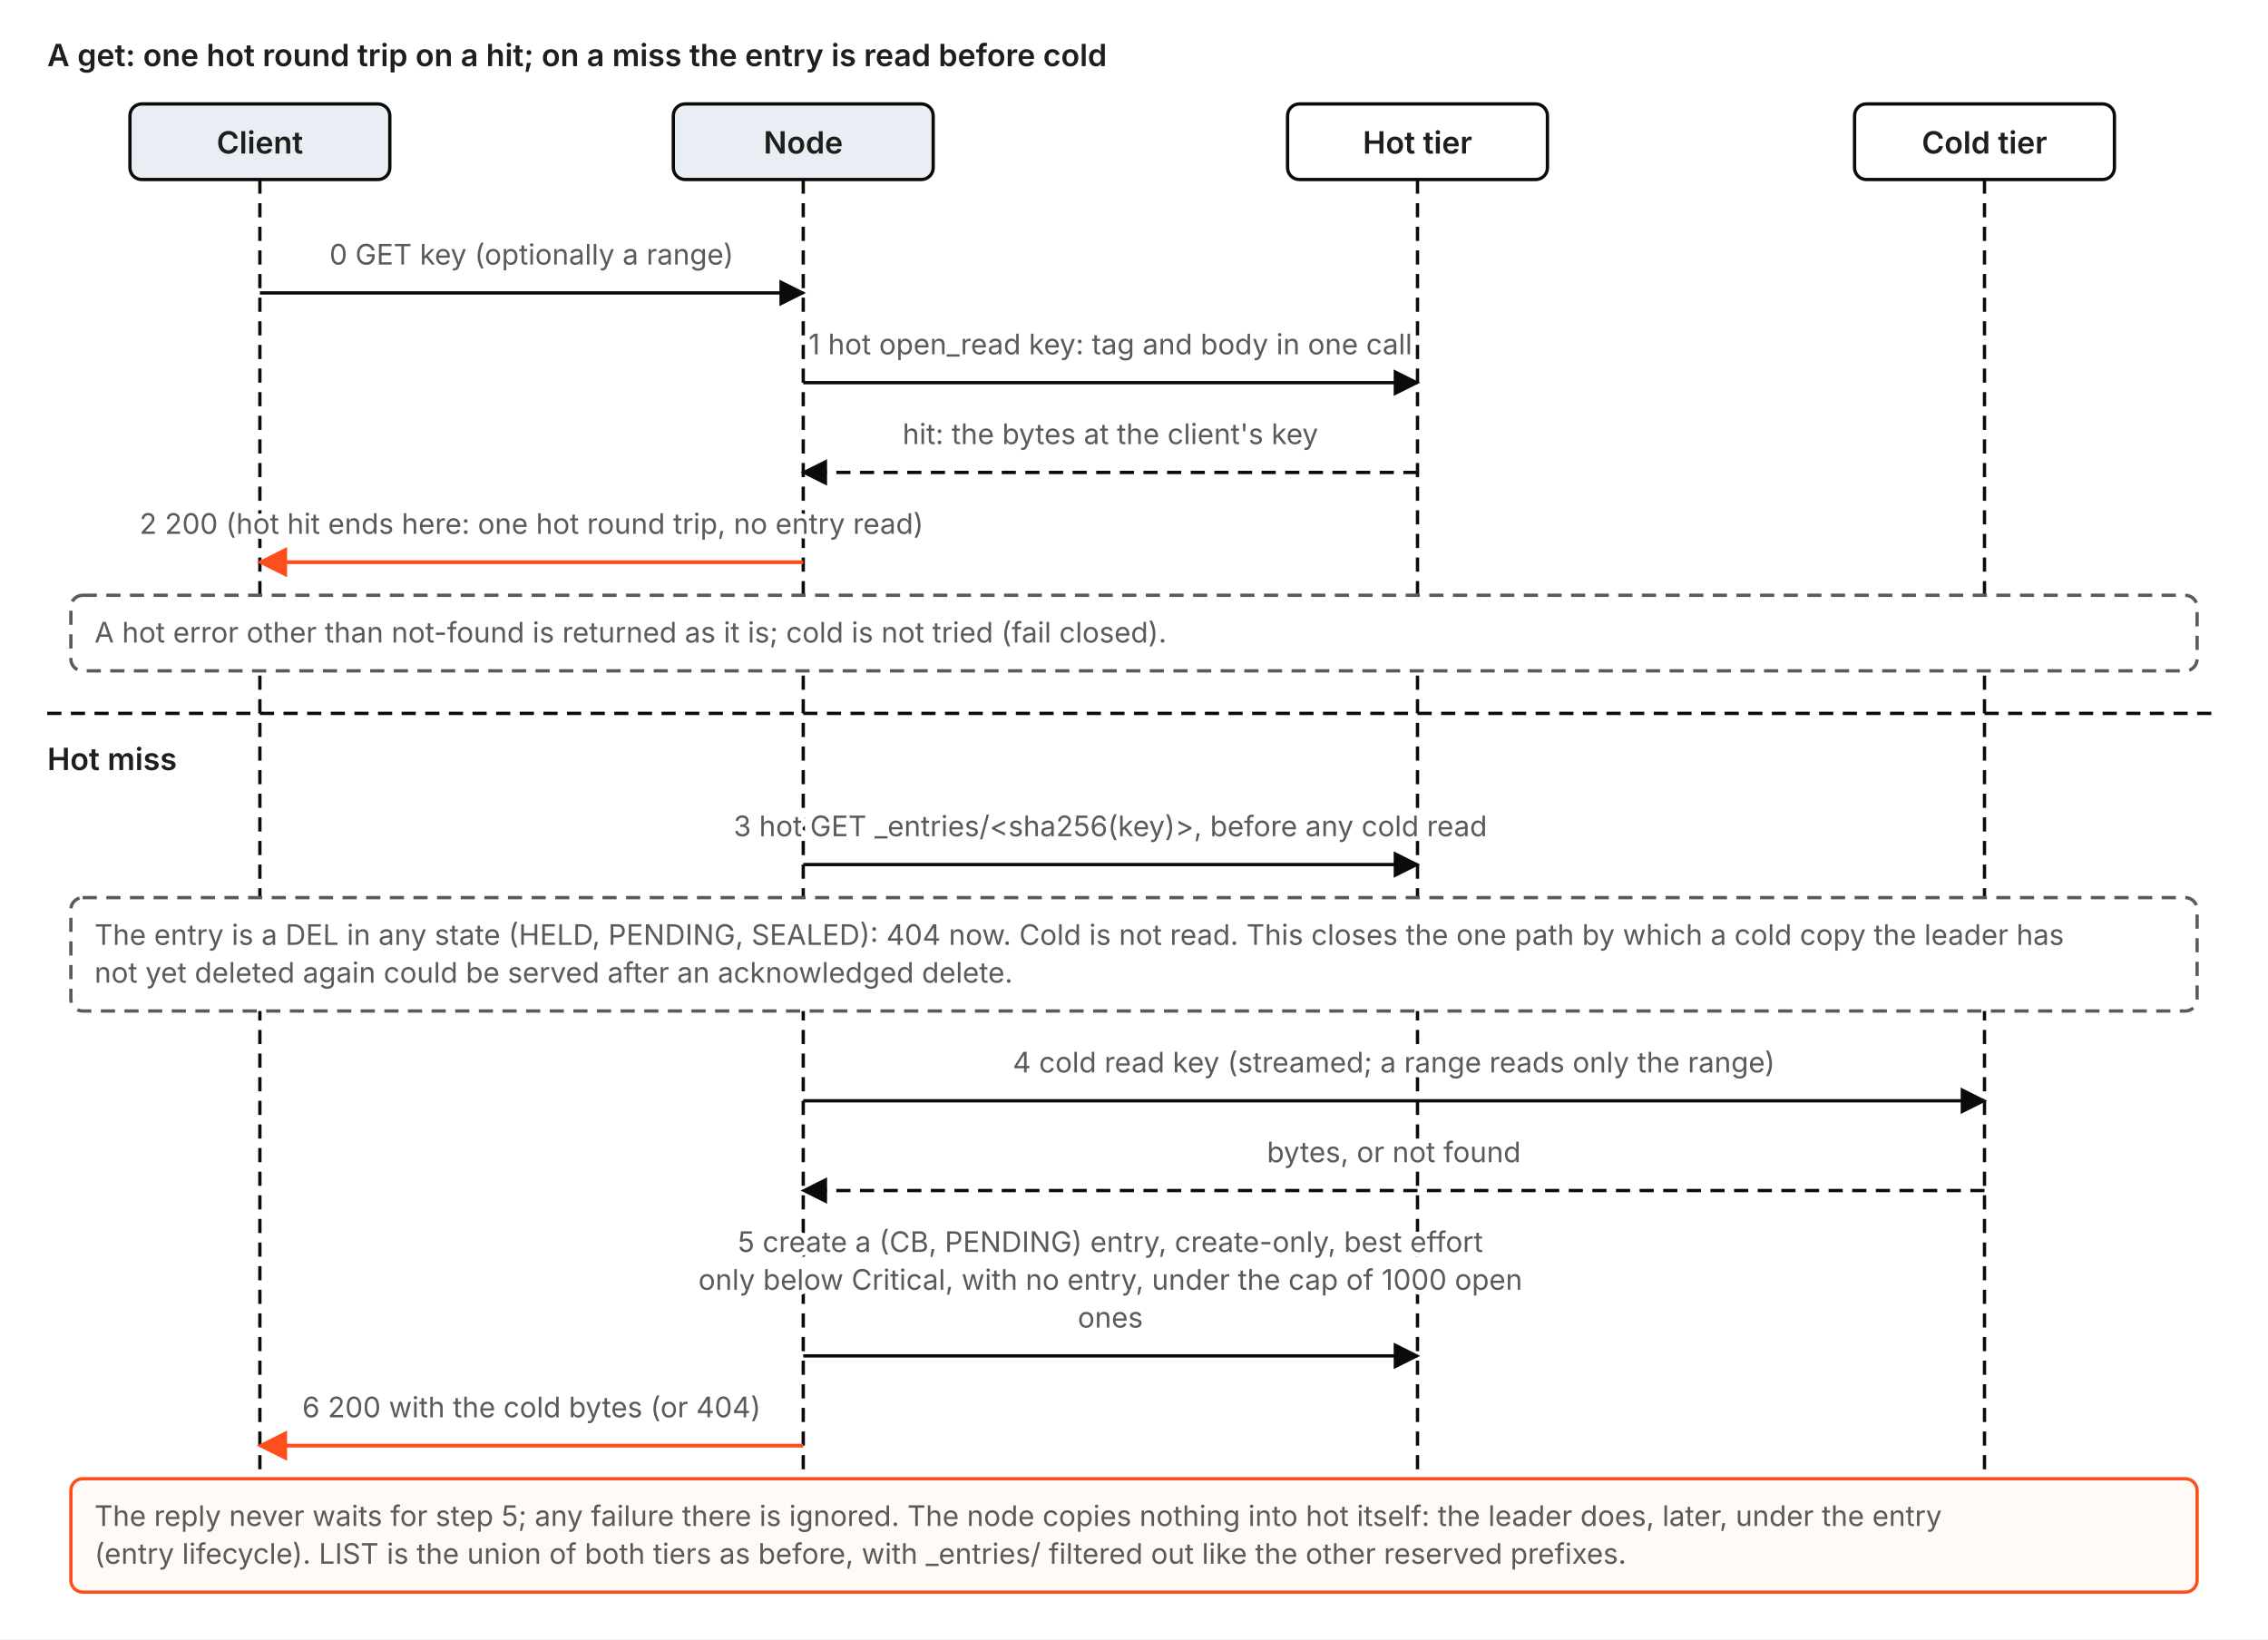
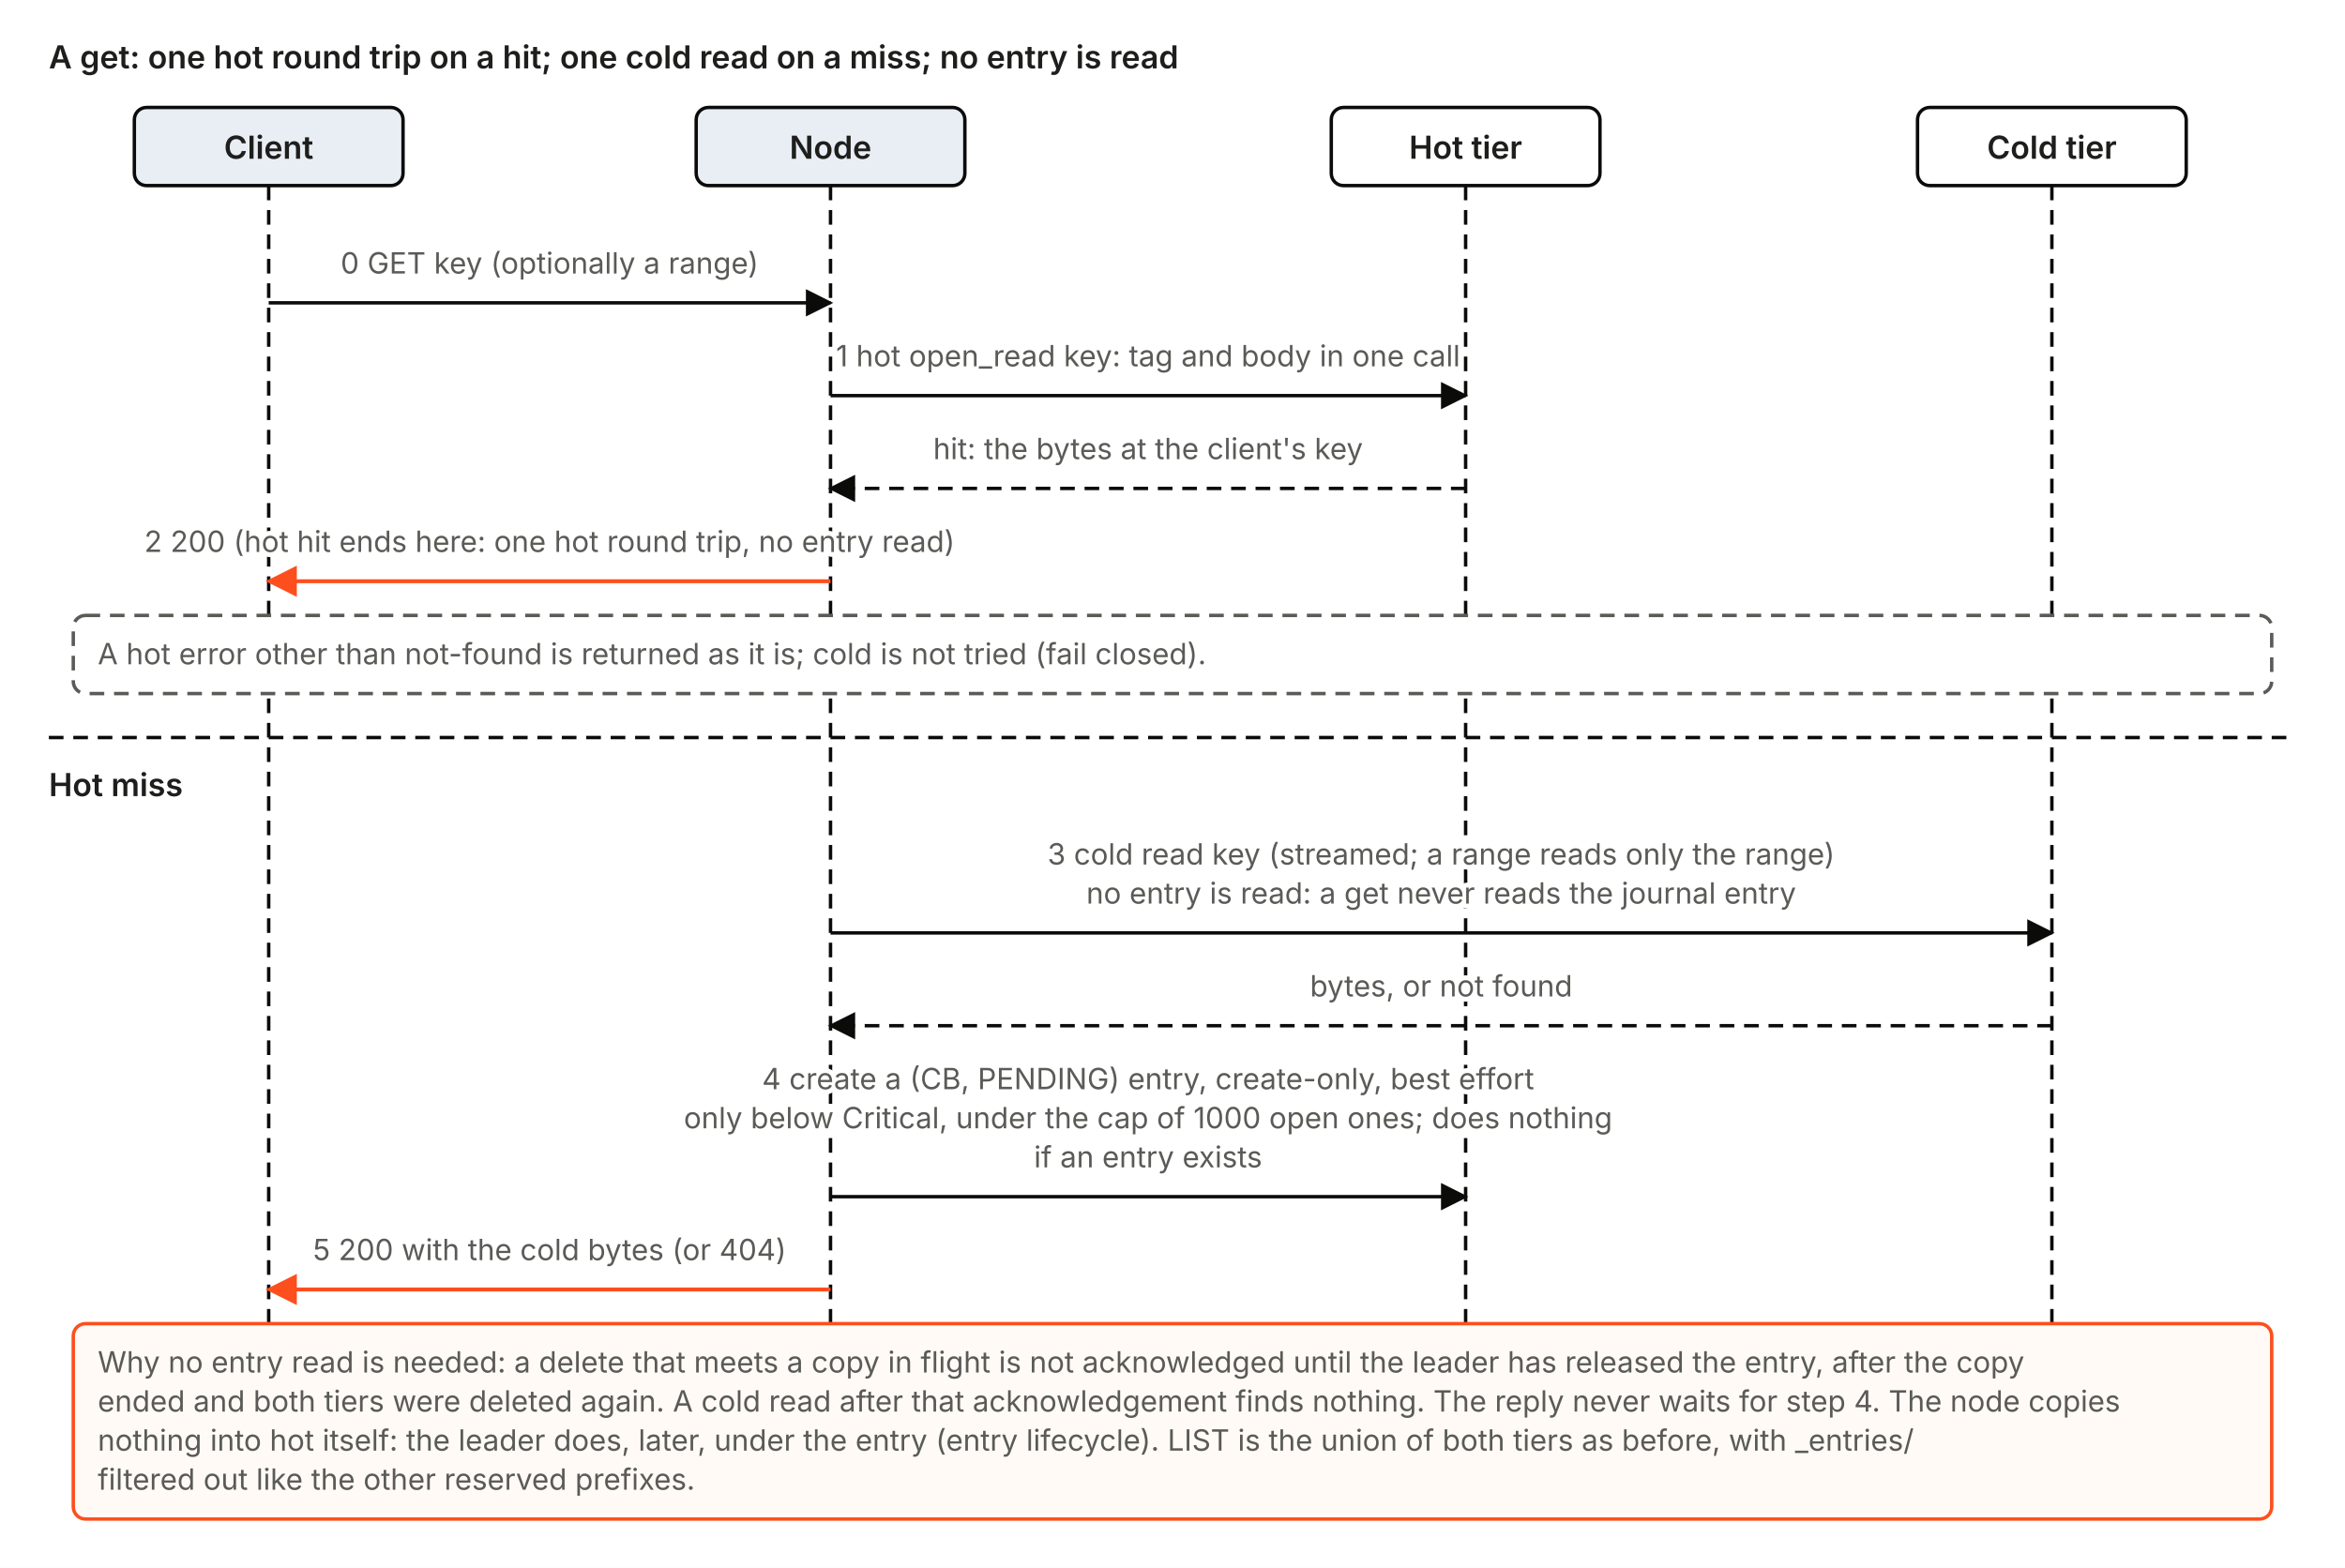
- <svg xmlns="http://www.w3.org/2000/svg" viewBox="0 0 960 694" width="960" height="694" role="img" aria-label="Sequence diagram of a get: Client, Node, Hot tier, Cold tier. A hot hit is one hot read that returns the tag and the body together. On a miss the node reads the entry first; a DEL entry in any state means 404 and cold is not read. Otherwise it reads cold, and below the Critical level may ask for a copy-back by creating a CB entry.">
+ <svg xmlns="http://www.w3.org/2000/svg" viewBox="0 0 960 642" width="960" height="642" role="img" aria-label="Sequence diagram of a get: Client, Node, Hot tier, Cold tier. A hot hit is one hot read that returns the tag and the body together. On a miss the node reads cold directly and never reads the entry. Below the Critical level it may ask for a copy-back by creating a CB entry, best effort.">
  <defs>
    <marker id="seq-get-ak" viewBox="0 0 10 10" refX="9" refY="5" markerWidth="8" markerHeight="8" orient="auto">
      <path d="M0,0 L10,5 L0,10 z" fill="#0B0B0A" />
    </marker>
    <marker id="seq-get-ao" viewBox="0 0 10 10" refX="9" refY="5" markerWidth="8" markerHeight="8" orient="auto">
      <path d="M0,0 L10,5 L0,10 z" fill="#FD4F1D" />
    </marker>
  </defs>
  <style>
.box{fill:#FFFFFF;stroke:#0B0B0A;stroke-width:1.4}
.box-b{fill:#E8EEF4;stroke:#0B0B0A;stroke-width:1.4}
.box-o{fill:#FFFAF5;stroke:#FD4F1D;stroke-width:1.4}
.box-t{fill:none;stroke:#FD4F1D;stroke-width:2}
.box-p{fill:none;stroke:#5A5A57;stroke-width:1.4;stroke-dasharray:6 4}
.ln{stroke:#0B0B0A;fill:none;stroke-width:1.4}
.ln-d{stroke:#0B0B0A;fill:none;stroke-width:1.4;stroke-dasharray:6 4}
.ln-o{stroke:#FD4F1D;fill:none;stroke-width:1.6}
.ln-od{stroke:#FD4F1D;fill:none;stroke-width:1.6;stroke-dasharray:6 4}
text{fill:#1E1E1D;font-family:system-ui,-apple-system,'Segoe UI',sans-serif;font-size:13px}
.b{font-weight:600}
.t-m{fill:#5A5A57;font-size:12px}
.t-n{fill:#5A5A57;font-size:13px}
.lbl{paint-order:stroke;stroke:#FFFFFF;stroke-width:4px;stroke-linejoin:round}
</style>
-   <rect x="0" y="0" width="960" height="694" fill="#FFFFFF" />
-   <text x="20" y="28" class="b" font-size="16">A get: one hot round trip on a hit; on a miss the entry is read before cold</text>
+   <rect x="0" y="0" width="960" height="642" fill="#FFFFFF" />
+   <text x="20" y="28" class="b" font-size="16">A get: one hot round trip on a hit; one cold read on a miss; no entry is read</text>
  <rect x="55" y="44" width="110" height="32" rx="5" class="box-b" />
  <text x="110" y="65" class="b" text-anchor="middle">Client</text>
  <rect x="285" y="44" width="110" height="32" rx="5" class="box-b" />
  <text x="340" y="65" class="b" text-anchor="middle">Node</text>
  <rect x="545" y="44" width="110" height="32" rx="5" class="box" />
  <text x="600" y="65" class="b" text-anchor="middle">Hot tier</text>
  <rect x="785" y="44" width="110" height="32" rx="5" class="box" />
  <text x="840" y="65" class="b" text-anchor="middle">Cold tier</text>
-   <line x1="110" y1="76" x2="110" y2="628" class="ln-d" />
-   <line x1="340" y1="76" x2="340" y2="628" class="ln-d" />
-   <line x1="600" y1="76" x2="600" y2="628" class="ln-d" />
-   <line x1="840" y1="76" x2="840" y2="628" class="ln-d" />
+   <line x1="110" y1="76" x2="110" y2="544" class="ln-d" />
+   <line x1="340" y1="76" x2="340" y2="544" class="ln-d" />
+   <line x1="600" y1="76" x2="600" y2="544" class="ln-d" />
+   <line x1="840" y1="76" x2="840" y2="544" class="ln-d" />
  <text x="225.0" y="112" class="t-m lbl" text-anchor="middle">0  GET key (optionally a range)</text>
  <line x1="110" y1="124" x2="340" y2="124" class="ln" marker-end="url(#seq-get-ak)" />
  <text x="470.0" y="150" class="t-m lbl" text-anchor="middle">1  hot open_read key: tag and body in one call</text>
  <line x1="340" y1="162" x2="600" y2="162" class="ln" marker-end="url(#seq-get-ak)" />
  <text x="470.0" y="188" class="t-m lbl" text-anchor="middle">hit: the bytes at the client's key</text>
  <line x1="600" y1="200" x2="340" y2="200" class="ln-d" marker-end="url(#seq-get-ak)" />
  <text x="225.0" y="226" class="t-m lbl" text-anchor="middle">2  200 (hot hit ends here: one hot round trip, no entry read)</text>
  <line x1="340" y1="238" x2="110" y2="238" class="ln-o" marker-end="url(#seq-get-ao)" />
  <rect x="30" y="252" width="900" height="32" rx="5" fill="#FFFFFF" />
  <rect x="30" y="252" width="900" height="32" rx="5" class="box-p" />
  <text x="40" y="272" class="t-m">A hot error other than not-found is returned as it is; cold is not tried (fail closed).</text>
  <line x1="20" y1="302" x2="940" y2="302" class="ln-d" />
  <text x="20" y="326" class="b lbl">Hot miss</text>
-   <text x="470.0" y="354" class="t-m lbl" text-anchor="middle">3  hot GET _entries/&lt;sha256(key)&gt;, before any cold read</text>
-   <line x1="340" y1="366" x2="600" y2="366" class="ln" marker-end="url(#seq-get-ak)" />
-   <rect x="30" y="380" width="900" height="48" rx="5" fill="#FFFFFF" />
-   <rect x="30" y="380" width="900" height="48" rx="5" class="box-p" />
-   <text x="40" y="400" class="t-m">The entry is a DEL in any state (HELD, PENDING, SEALED): 404 now. Cold is not read. This closes the one path by which a cold copy the leader has</text>
-   <text x="40" y="416" class="t-m">not yet deleted again could be served after an acknowledged delete.</text>
-   <text x="590.0" y="454" class="t-m lbl" text-anchor="middle">4  cold read key (streamed; a range reads only the range)</text>
-   <line x1="340" y1="466" x2="840" y2="466" class="ln" marker-end="url(#seq-get-ak)" />
-   <text x="590.0" y="492" class="t-m lbl" text-anchor="middle">bytes, or not found</text>
-   <line x1="840" y1="504" x2="340" y2="504" class="ln-d" marker-end="url(#seq-get-ak)" />
-   <text x="470.0" y="530" class="t-m lbl" text-anchor="middle">5  create a (CB, PENDING) entry, create-only, best effort</text>
-   <text x="470.0" y="546" class="t-m lbl" text-anchor="middle">only below Critical, with no entry, under the cap of 1000 open</text>
-   <text x="470.0" y="562" class="t-m lbl" text-anchor="middle">ones</text>
-   <line x1="340" y1="574" x2="600" y2="574" class="ln" marker-end="url(#seq-get-ak)" />
-   <text x="225.0" y="600" class="t-m lbl" text-anchor="middle">6  200 with the cold bytes (or 404)</text>
-   <line x1="340" y1="612" x2="110" y2="612" class="ln-o" marker-end="url(#seq-get-ao)" />
-   <rect x="30" y="626" width="900" height="48" rx="5" class="box-o" />
-   <text x="40" y="646" class="t-m">The reply never waits for step 5; any failure there is ignored. The node copies nothing into hot itself: the leader does, later, under the entry</text>
-   <text x="40" y="662" class="t-m">(entry lifecycle). LIST is the union of both tiers as before, with _entries/ filtered out like the other reserved prefixes.</text>
+   <text x="590.0" y="354" class="t-m lbl" text-anchor="middle">3  cold read key (streamed; a range reads only the range)</text>
+   <text x="590.0" y="370" class="t-m lbl" text-anchor="middle">no entry is read: a get never reads the journal entry</text>
+   <line x1="340" y1="382" x2="840" y2="382" class="ln" marker-end="url(#seq-get-ak)" />
+   <text x="590.0" y="408" class="t-m lbl" text-anchor="middle">bytes, or not found</text>
+   <line x1="840" y1="420" x2="340" y2="420" class="ln-d" marker-end="url(#seq-get-ak)" />
+   <text x="470.0" y="446" class="t-m lbl" text-anchor="middle">4  create a (CB, PENDING) entry, create-only, best effort</text>
+   <text x="470.0" y="462" class="t-m lbl" text-anchor="middle">only below Critical, under the cap of 1000 open ones; does nothing</text>
+   <text x="470.0" y="478" class="t-m lbl" text-anchor="middle">if an entry exists</text>
+   <line x1="340" y1="490" x2="600" y2="490" class="ln" marker-end="url(#seq-get-ak)" />
+   <text x="225.0" y="516" class="t-m lbl" text-anchor="middle">5  200 with the cold bytes (or 404)</text>
+   <line x1="340" y1="528" x2="110" y2="528" class="ln-o" marker-end="url(#seq-get-ao)" />
+   <rect x="30" y="542" width="900" height="80" rx="5" class="box-o" />
+   <text x="40" y="562" class="t-m">Why no entry read is needed: a delete that meets a copy in flight is not acknowledged until the leader has released the entry, after the copy</text>
+   <text x="40" y="578" class="t-m">ended and both tiers were deleted again. A cold read after that acknowledgement finds nothing. The reply never waits for step 4. The node copies</text>
+   <text x="40" y="594" class="t-m">nothing into hot itself: the leader does, later, under the entry (entry lifecycle). LIST is the union of both tiers as before, with _entries/</text>
+   <text x="40" y="610" class="t-m">filtered out like the other reserved prefixes.</text>
</svg>
